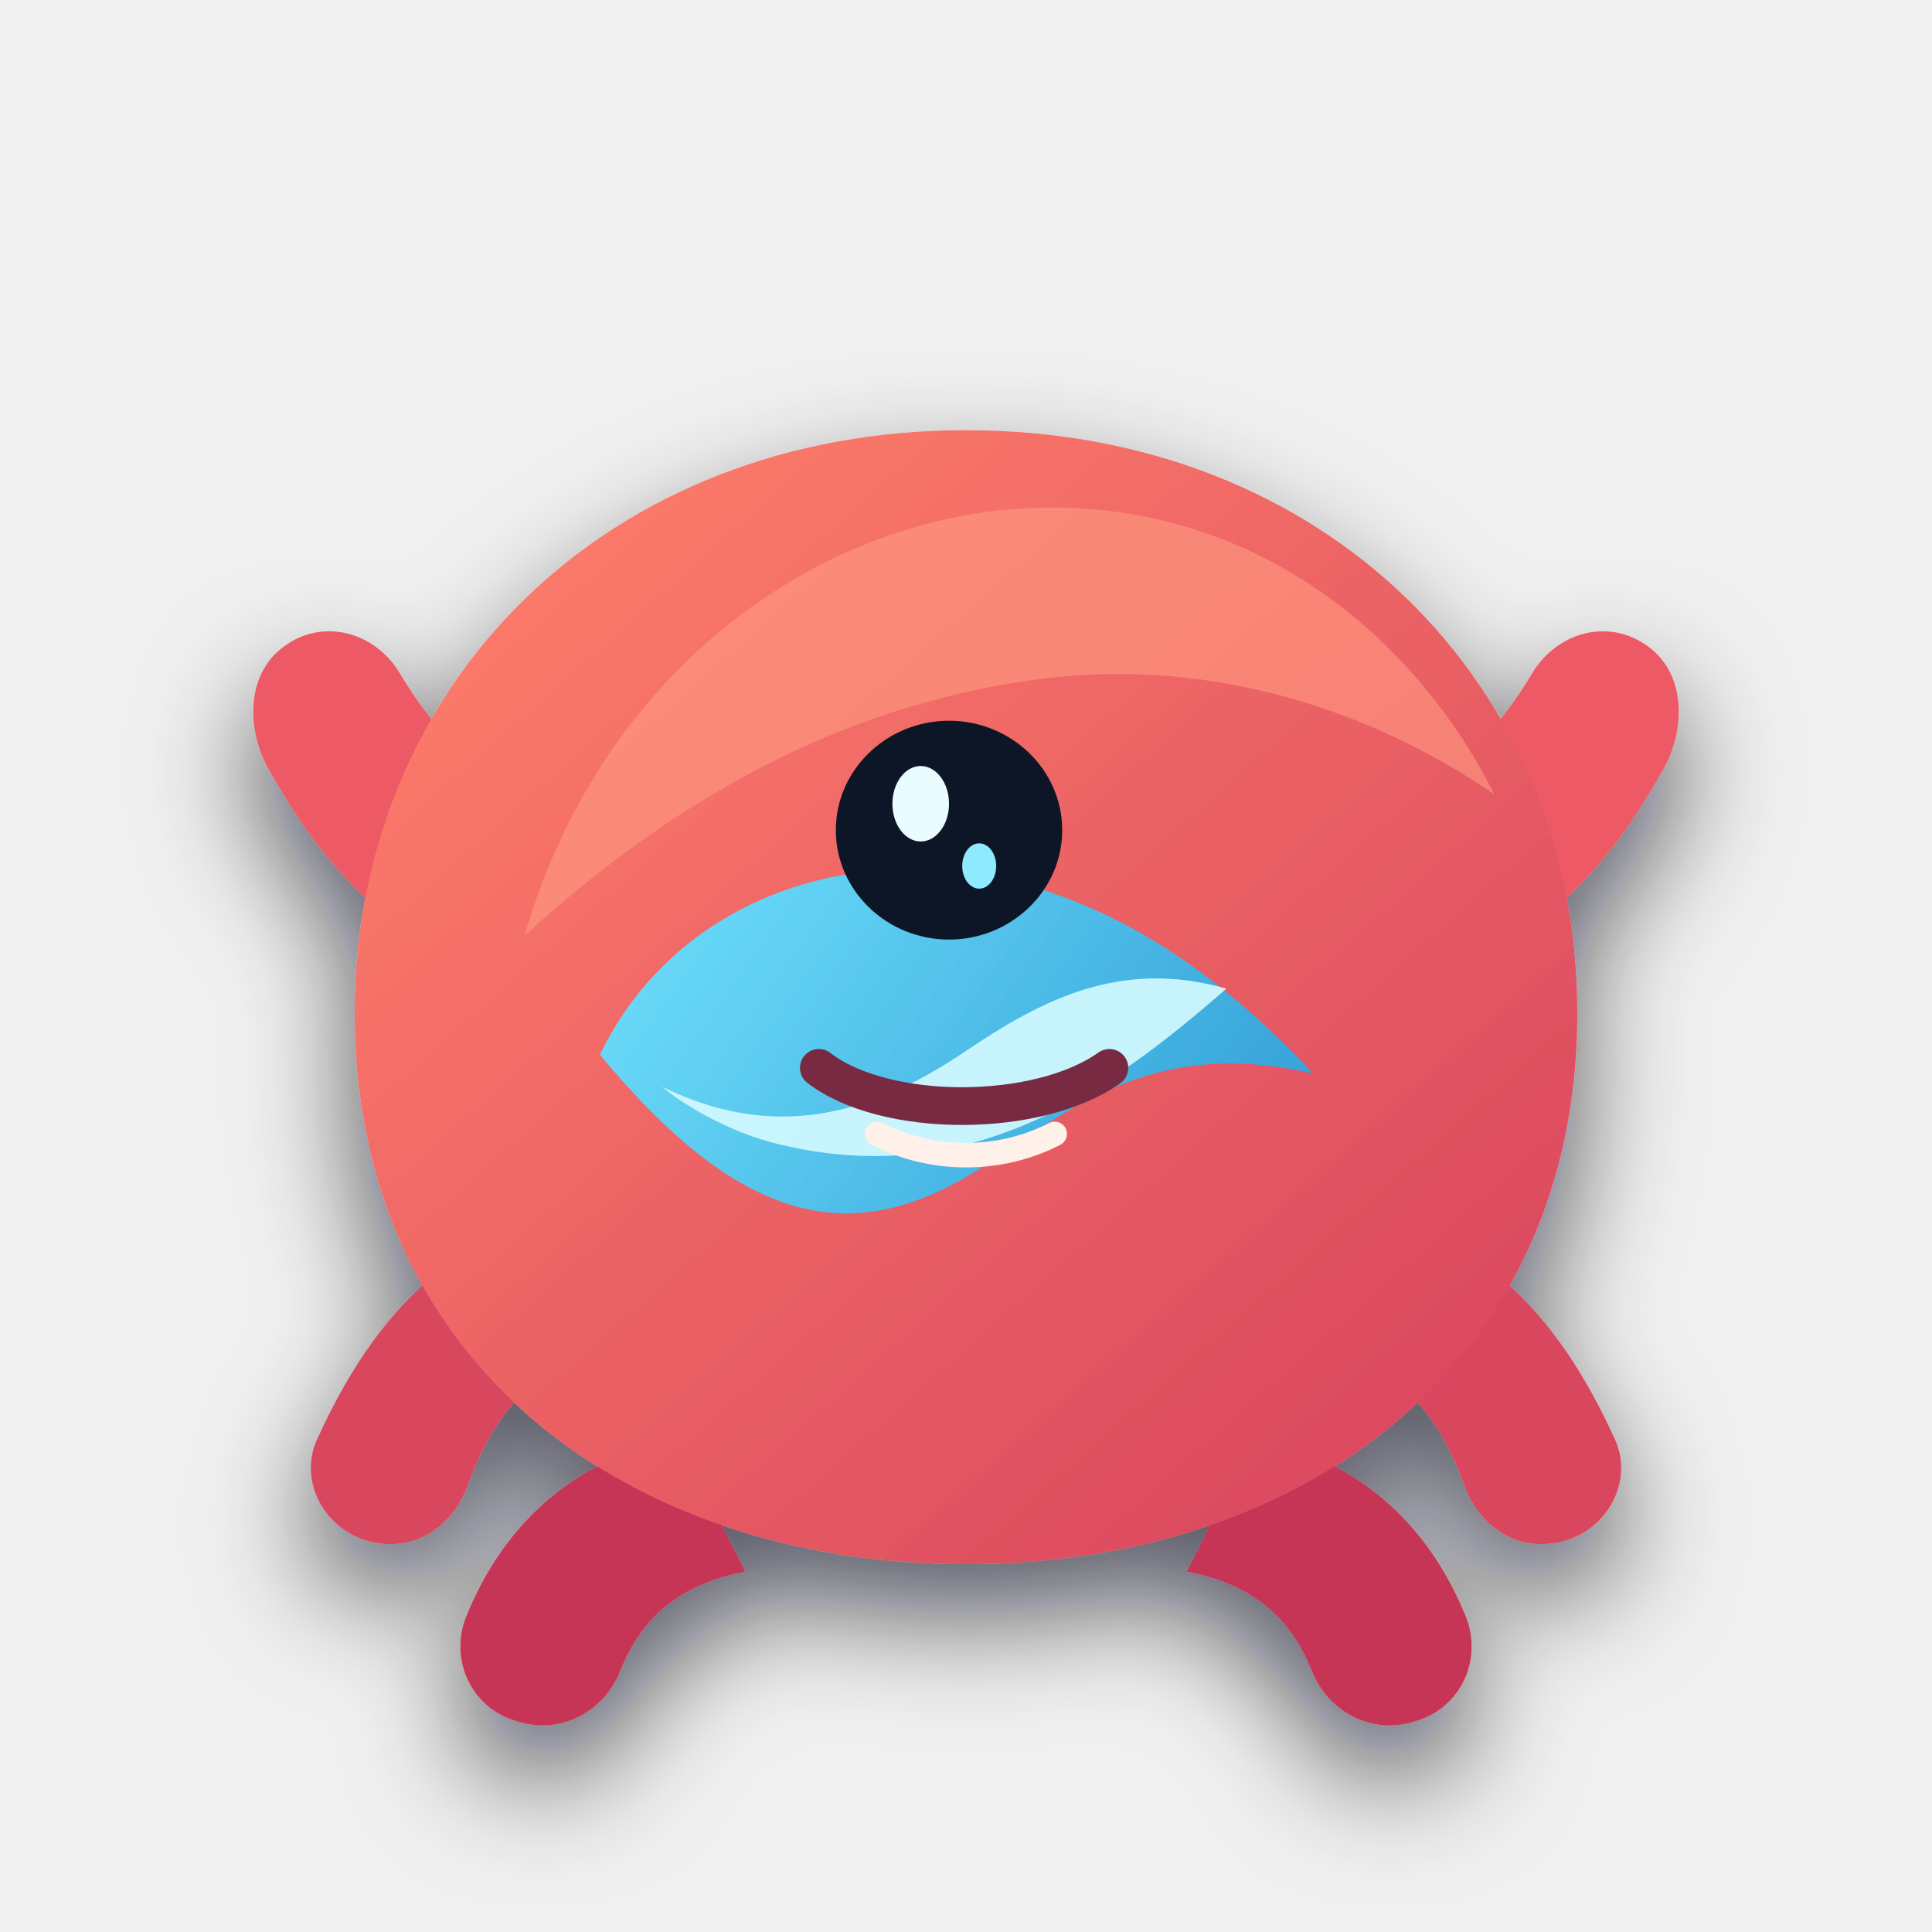
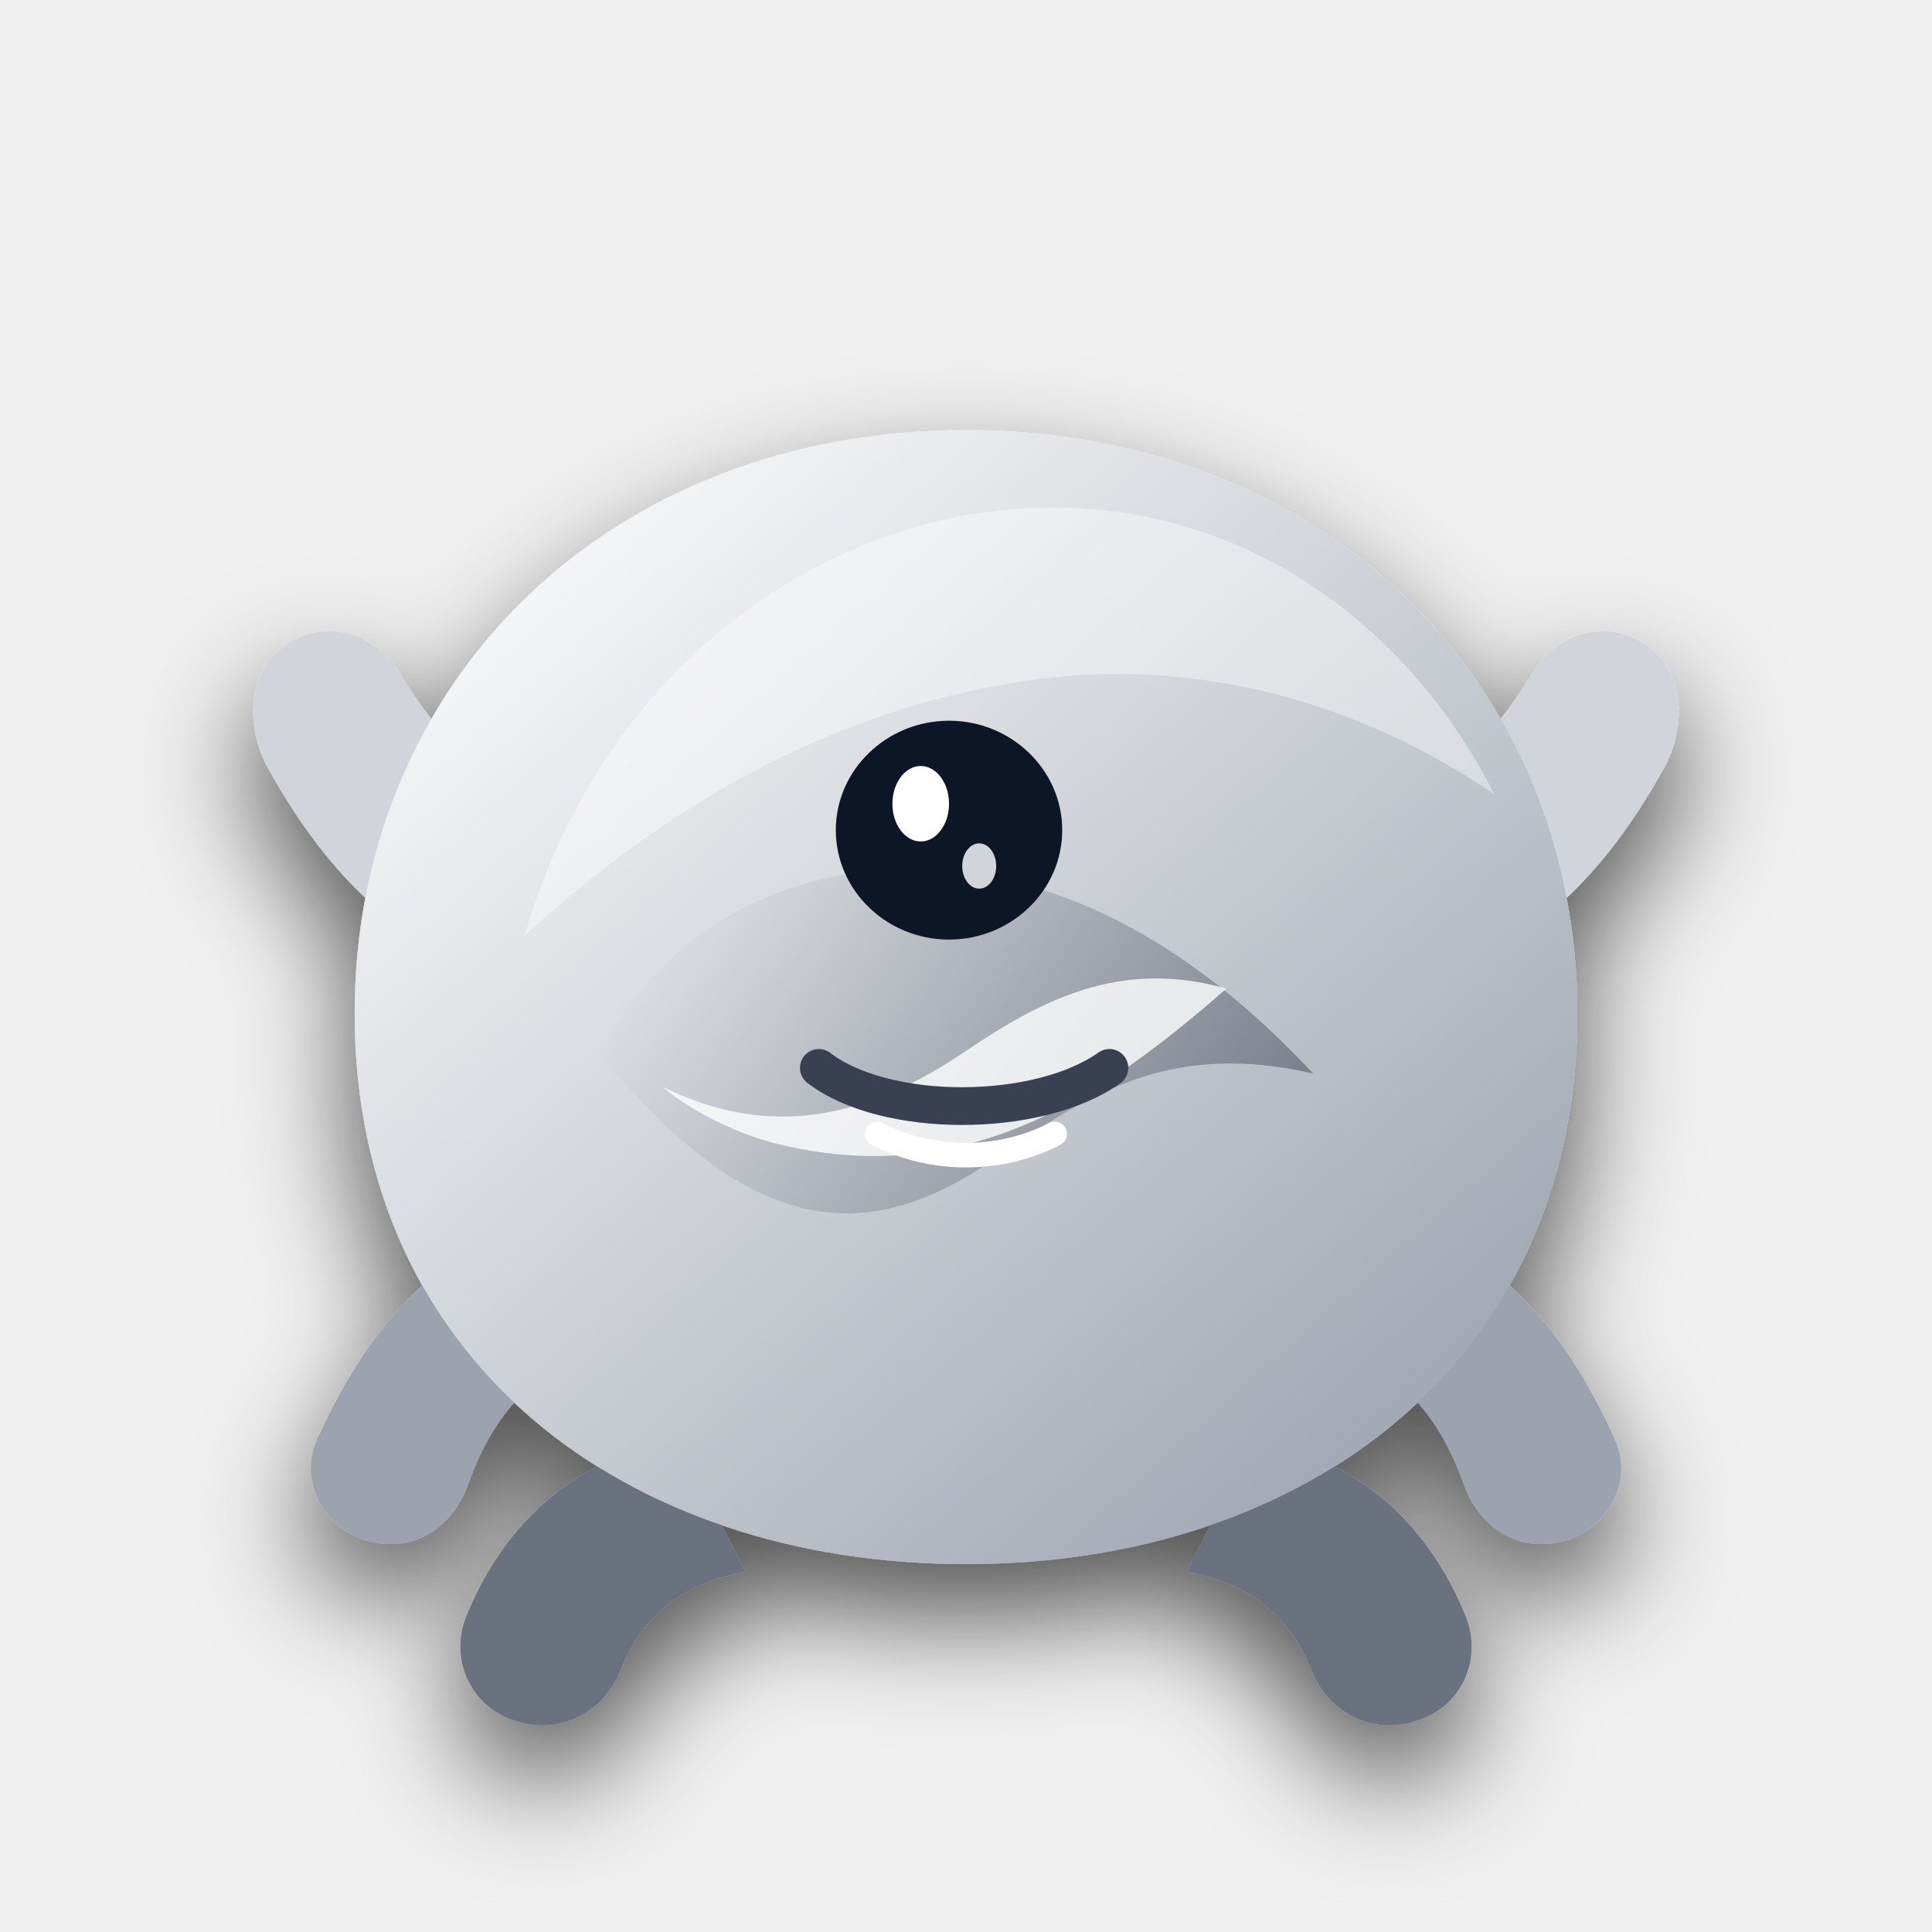
<svg xmlns="http://www.w3.org/2000/svg" viewBox="0 0 1024 1024" role="img" aria-label="rorca crab icon">
  <defs>
    <linearGradient id="shell" x1="256" y1="220" x2="770" y2="800" gradientUnits="userSpaceOnUse">
-       <stop stop-color="#ff806b" />
-       <stop offset="1" stop-color="#d9465f" />
+       <stop stop-color="#ffffff" />
+       <stop offset="1" stop-color="#9ca3af" />
    </linearGradient>
    <linearGradient id="wave" x1="330" y1="390" x2="700" y2="650" gradientUnits="userSpaceOnUse">
-       <stop stop-color="#75e6ff" />
-       <stop offset="1" stop-color="#2e9bd5" />
+       <stop stop-color="#f3f4f6" />
+       <stop offset="1" stop-color="#6b7280" />
    </linearGradient>
    <filter id="shadow" x="-30%" y="-30%" width="160%" height="160%">
-       <feDropShadow dx="0" dy="28" stdDeviation="30" flood-color="#020712" flood-opacity=".62" />
+       <feDropShadow dx="0" dy="28" stdDeviation="30" flood-color="#000000" flood-opacity=".65" />
    </filter>
  </defs>
  <g filter="url(#shadow)">
-     <path d="M300 523c-74-6-122-51-158-116-11-20-12-49 8-64 21-16 49-8 62 14 26 43 52 61 91 66l-3 100Z" fill="#ed5a65" />
-     <path d="M724 523c74-6 122-51 158-116 11-20 12-49-8-64-21-16-49-8-62 14-26 43-52 61-91 66l3 100Z" fill="#ed5a65" />
-     <path d="M326 635c-85 13-128 62-158 128-10 22 4 48 28 54 24 6 44-8 52-30 16-45 43-69 91-77l-13-75Z" fill="#d9465f" />
-     <path d="M698 635c85 13 128 62 158 128 10 22-4 48-28 54-24 6-44-8-52-30-16-45-43-69-91-77l13-75Z" fill="#d9465f" />
-     <path d="M359 762c-52 11-91 43-112 95-9 23 3 48 26 55 23 8 47-4 56-27 12-30 34-46 66-52l-36-71Z" fill="#c63555" />
-     <path d="M665 762c52 11 91 43 112 95 9 23-3 48-26 55-23 8-47-4-56-27-12-30-34-46-66-52l36-71Z" fill="#c63555" />
+     <path d="M300 523c-74-6-122-51-158-116-11-20-12-49 8-64 21-16 49-8 62 14 26 43 52 61 91 66l-3 100Z" fill="#d1d5db" />
+     <path d="M724 523c74-6 122-51 158-116 11-20 12-49-8-64-21-16-49-8-62 14-26 43-52 61-91 66l3 100Z" fill="#d1d5db" />
+     <path d="M326 635c-85 13-128 62-158 128-10 22 4 48 28 54 24 6 44-8 52-30 16-45 43-69 91-77l-13-75Z" fill="#9ca3af" />
+     <path d="M698 635c85 13 128 62 158 128 10 22-4 48-28 54-24 6-44-8-52-30-16-45-43-69-91-77l13-75Z" fill="#9ca3af" />
+     <path d="M359 762c-52 11-91 43-112 95-9 23 3 48 26 55 23 8 47-4 56-27 12-30 34-46 66-52l-36-71Z" fill="#6b7280" />
+     <path d="M665 762c52 11 91 43 112 95 9 23-3 48-26 55-23 8-47-4-56-27-12-30-34-46-66-52l36-71Z" fill="#6b7280" />
    <path d="M512 228c-190 0-324 134-324 309 0 184 143 292 324 292s324-108 324-292c0-175-134-309-324-309Z" fill="url(#shell)" />
-     <path d="M278 496c42-145 163-227 279-227 115 0 196 74 235 152-70-48-158-74-249-60-107 16-194 70-265 135Z" fill="#ff9a81" opacity=".62" />
+     <path d="M278 496c42-145 163-227 279-227 115 0 196 74 235 152-70-48-158-74-249-60-107 16-194 70-265 135Z" fill="#ffffff" opacity=".4" />
    <path d="M318 559c35-73 117-112 209-94 70 14 126 58 169 104-74-17-117 9-167 44-70 49-131 43-211-54Z" fill="url(#wave)" />
-     <path d="M351 576c57 28 108 17 161-19 40-27 82-49 138-33-64 56-136 106-235 83-31-7-56-24-64-31Z" fill="#d5fbff" opacity=".9" />
+     <path d="M351 576c57 28 108 17 161-19 40-27 82-49 138-33-64 56-136 106-235 83-31-7-56-24-64-31Z" fill="#ffffff" opacity=".8" />
    <path d="M443 440c0-32 27-58 60-58s60 26 60 58-27 58-60 58-60-26-60-58Z" fill="#111827" />
-     <ellipse cx="488" cy="426" rx="15" ry="20" fill="#e9fcff" />
-     <ellipse cx="519" cy="459" rx="9" ry="12" fill="#8eeaff" />
-     <path d="M434 566c35 27 116 27 154 0" fill="none" stroke="#782c42" stroke-linecap="round" stroke-width="20" />
-     <path d="M465 601c29 15 65 15 94 0" fill="none" stroke="#fff0e9" stroke-linecap="round" stroke-width="13" />
+     <ellipse cx="488" cy="426" rx="15" ry="20" fill="#ffffff" />
+     <ellipse cx="519" cy="459" rx="9" ry="12" fill="#d1d5db" />
+     <path d="M434 566c35 27 116 27 154 0" fill="none" stroke="#374151" stroke-linecap="round" stroke-width="20" />
+     <path d="M465 601c29 15 65 15 94 0" fill="none" stroke="#ffffff" stroke-linecap="round" stroke-width="13" />
  </g>
</svg>
